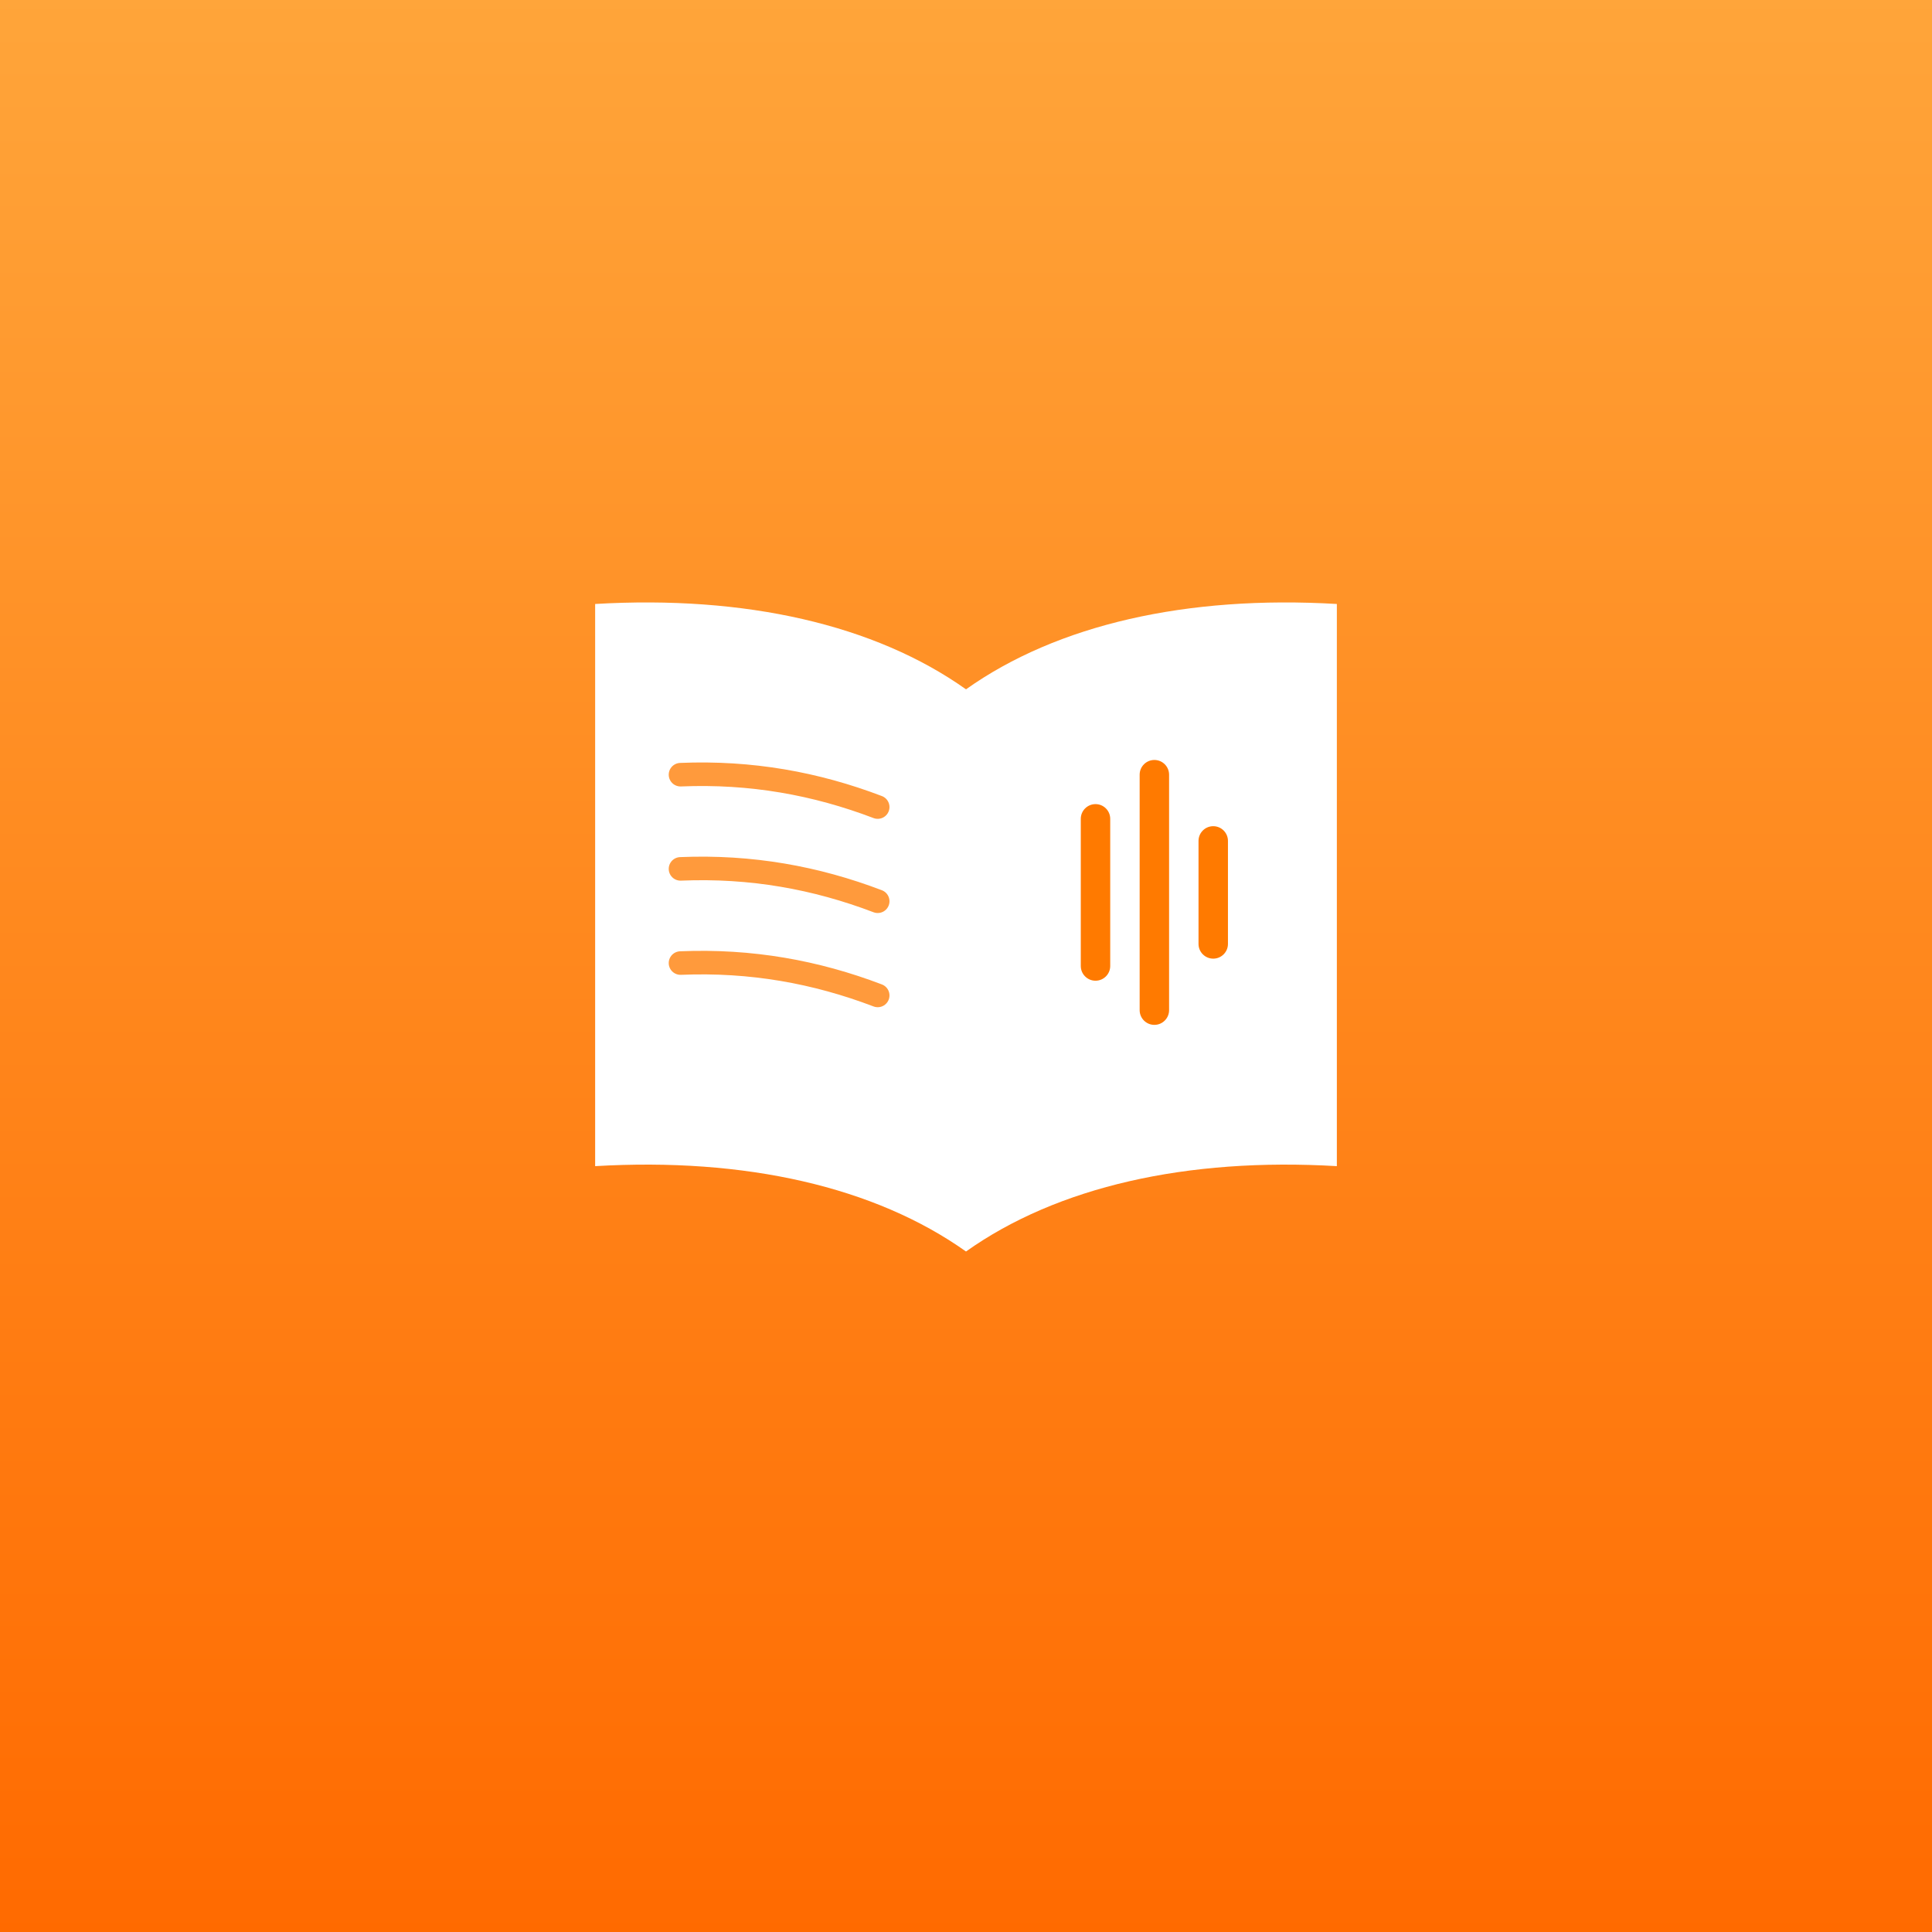
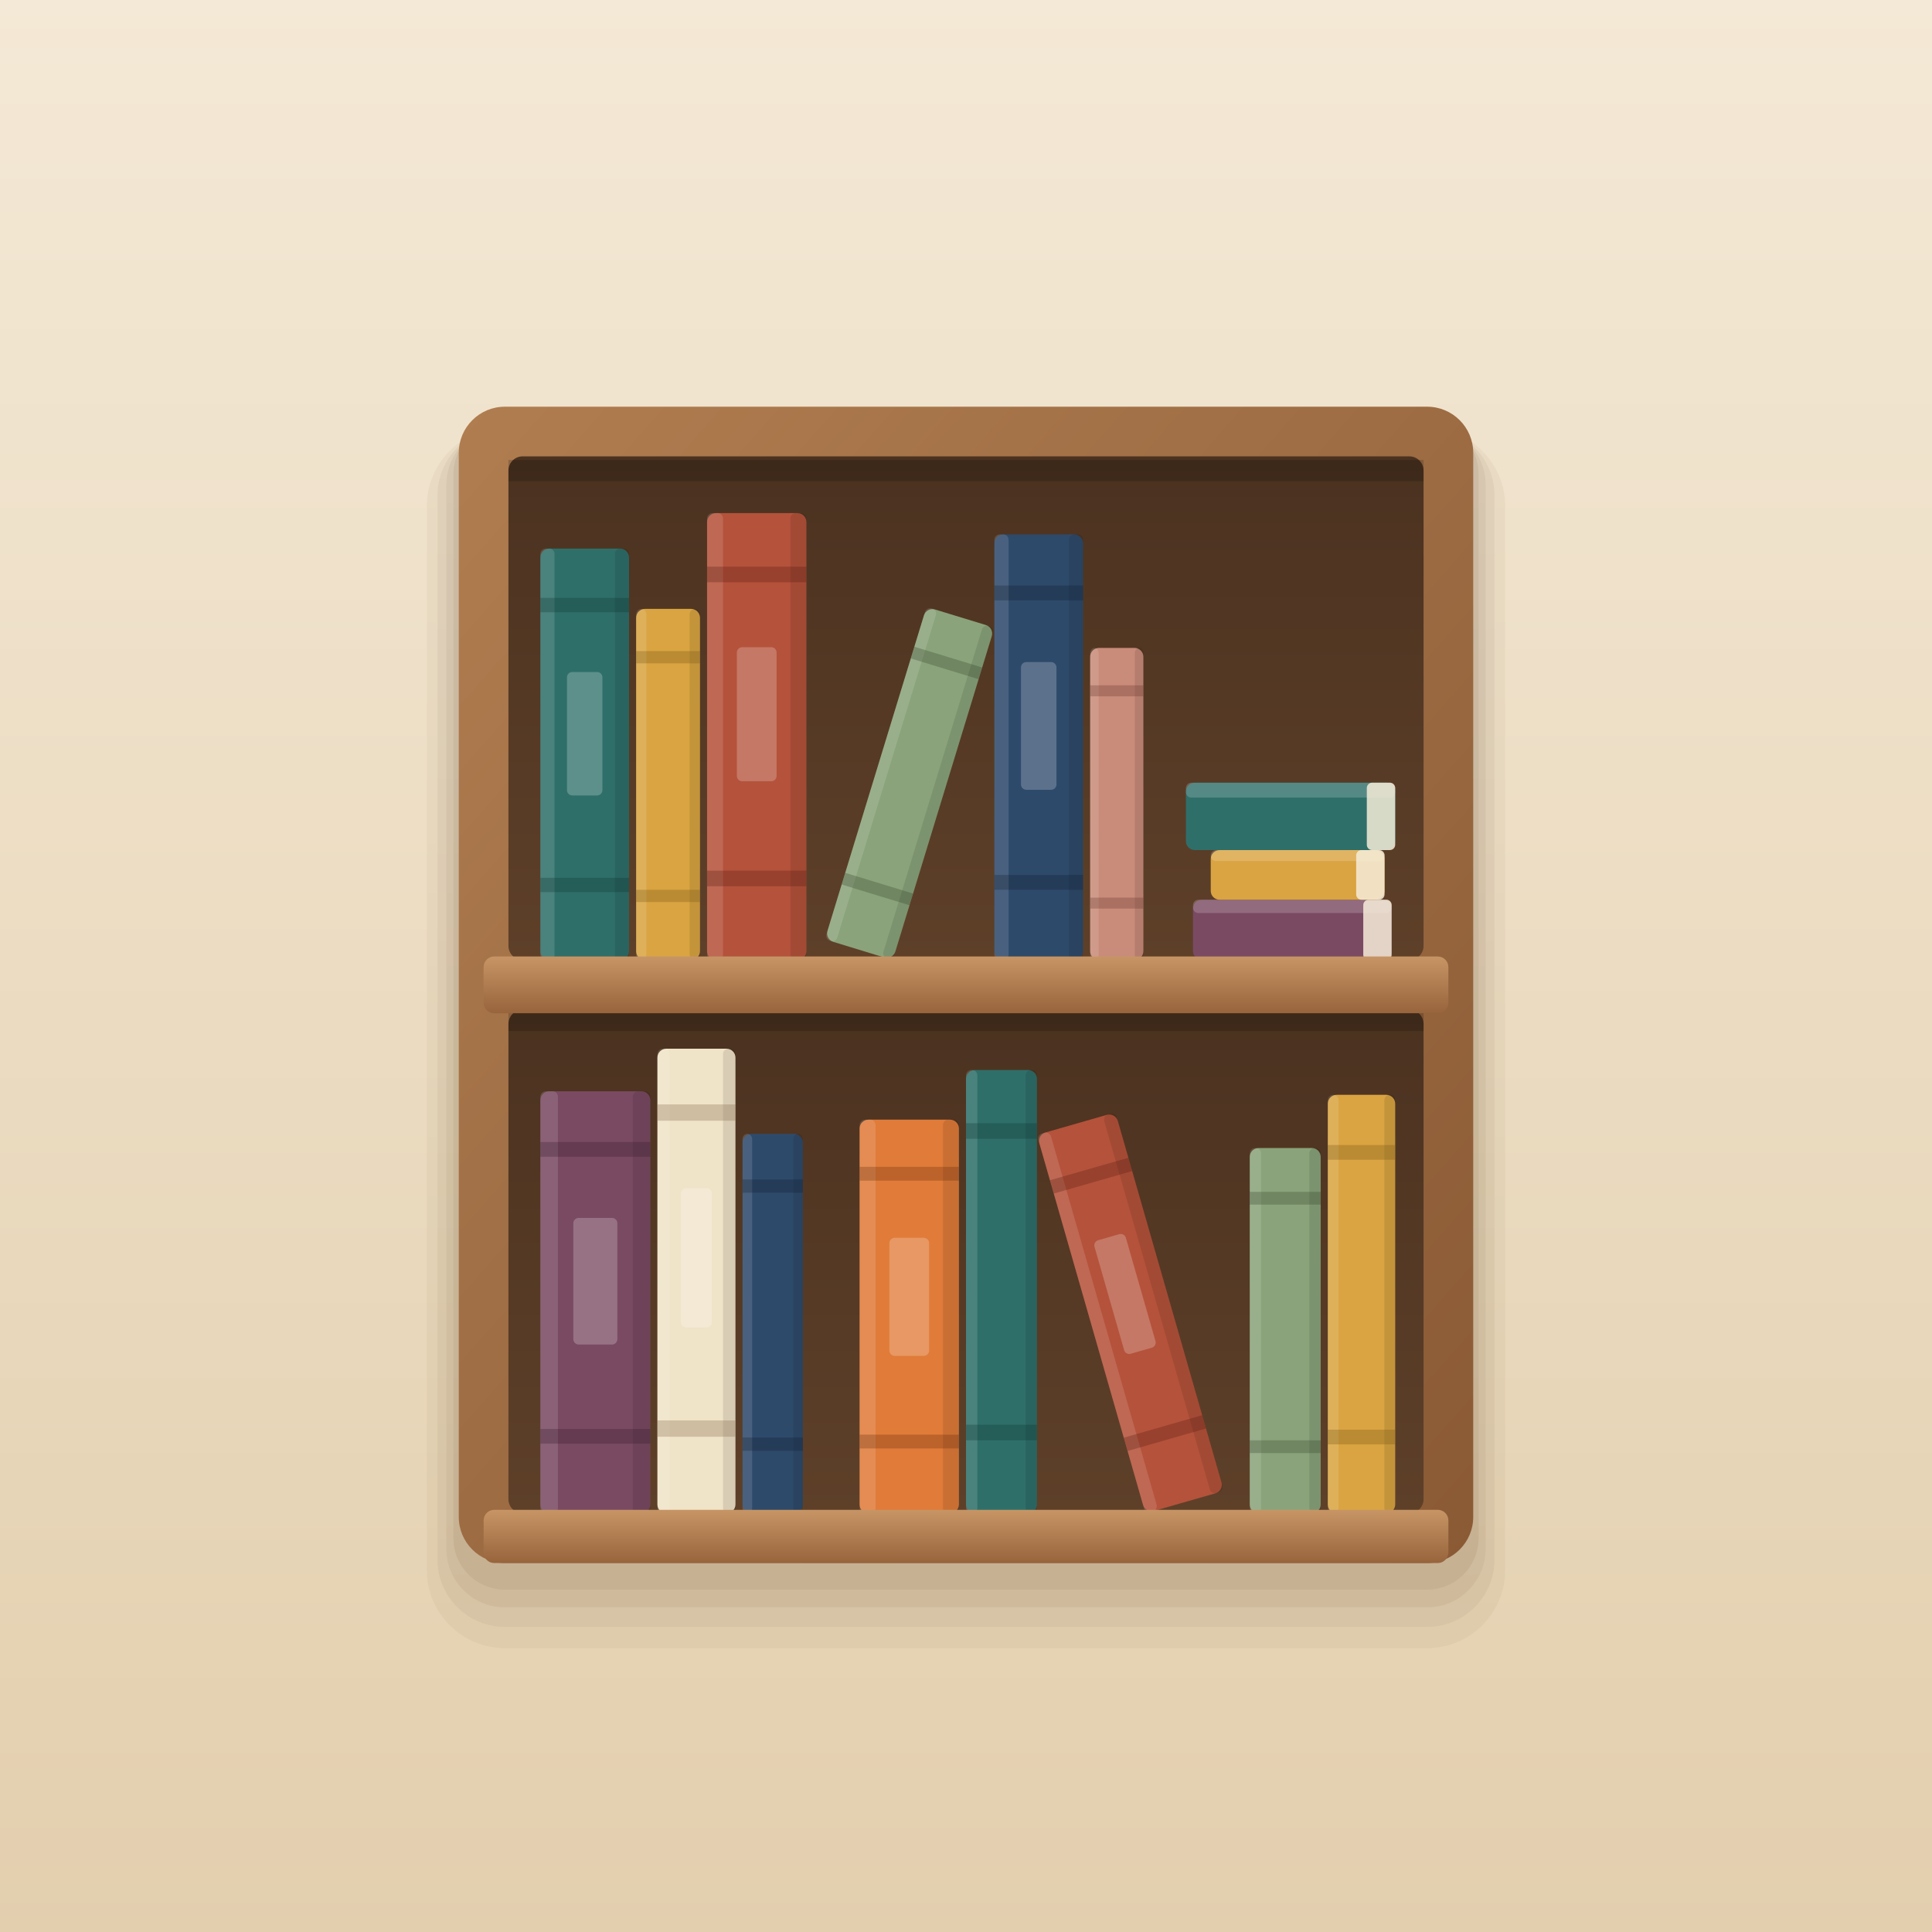
<svg xmlns="http://www.w3.org/2000/svg" viewBox="0 0 1024 1024">
  <defs>
    <linearGradient id="bg" x1="0" y1="0" x2="0" y2="1">
-       <stop offset="0" stop-color="#ffa53a" />
-       <stop offset="1" stop-color="#ff6a00" />
+       <stop offset="0" stop-color="#f4e9d6" />
+       <stop offset="1" stop-color="#e3cfae" />
    </linearGradient>
+     <linearGradient id="wood" x1="0" y1="0" x2="1" y2="1">
+       <stop offset="0" stop-color="#b07d50" />
+       <stop offset="1" stop-color="#8a5a35" />
+     </linearGradient>
+     <linearGradient id="plank" x1="0" y1="0" x2="0" y2="1">
+       <stop offset="0" stop-color="#c79565" />
+       <stop offset="1" stop-color="#97643c" />
+     </linearGradient>
+     <linearGradient id="back" x1="0" y1="0" x2="0" y2="1">
+       <stop offset="0" stop-color="#4b3220" />
+       <stop offset="1" stop-color="#5e4029" />
+     </linearGradient>
+     <filter id="sh" x="-10%" y="-10%" width="120%" height="125%">
+       <feDropShadow dx="0" dy="16" stdDeviation="18" flood-color="#5a3a1a" flood-opacity="0.30" />
+     </filter>
  </defs>
  <rect width="1024" height="1024" fill="url(#bg)" />
-   <g transform="translate(512 512) scale(0.78) translate(-512 -540)">
-     <path d="M512 352c-62-44-150-64-252-58v382c102-6 190 14 252 58z" fill="#fff" />
-     <path d="M512 352c62-44 150-64 252-58v382c-102-6-190 14-252 58z" fill="#fff" />
-     <g fill="none" stroke="#ff9a3c" stroke-width="16" stroke-linecap="round">
-       <path d="M318 410c48-2 92 6 134 22M318 474c48-2 92 6 134 22M318 538c48-2 92 6 134 22" />
+   <g transform="translate(512 522) scale(0.94) translate(-512 -522)">
+     <rect x="208" y="208" width="608" height="688" rx="44" fill="#5a3a1a" opacity="0.05" />
+     <rect x="214" y="208" width="596" height="676" rx="38" fill="#5a3a1a" opacity="0.06" />
+     <rect x="219" y="207" width="586" height="666" rx="33" fill="#5a3a1a" opacity="0.07" />
+     <rect x="223" y="205" width="578" height="658" rx="29" fill="#5a3a1a" opacity="0.08" />
+     <rect x="226" y="196" width="572" height="652" rx="26" fill="url(#wood)" />
+     <rect x="254" y="224" width="516" height="284" rx="8" fill="url(#back)" />
+     <rect x="254" y="536" width="516" height="284" rx="8" fill="url(#back)" />
+     <rect x="272" y="276" width="50" height="232" rx="5" fill="#2f6f6a" />
+     <rect x="272" y="276" width="8.0" height="232" rx="3" fill="#fff" opacity="0.13" />
+     <rect x="314.0" y="276" width="8.0" height="232" rx="3" fill="#000" opacity="0.10" />
+     <rect x="272" y="303.8" width="50" height="8.1" fill="#0b2f2c" opacity="0.28" />
+     <rect x="272" y="461.6" width="50" height="8.1" fill="#0b2f2c" opacity="0.28" />
+     <rect x="287.0" y="345.6" width="20.0" height="69.6" rx="3" fill="#fff" opacity="0.22" />
+     <rect x="326" y="310" width="36" height="198" rx="5" fill="#d9a441" />
+     <rect x="326" y="310" width="5.8" height="198" rx="3" fill="#fff" opacity="0.13" />
+     <rect x="356.2" y="310" width="5.8" height="198" rx="3" fill="#000" opacity="0.10" />
+     <rect x="326" y="333.8" width="36" height="6.9" fill="#6b4a10" opacity="0.28" />
+     <rect x="326" y="468.4" width="36" height="6.9" fill="#6b4a10" opacity="0.28" />
+     <rect x="366" y="256" width="56" height="252" rx="5" fill="#b5523b" />
+     <rect x="366" y="256" width="9.0" height="252" rx="3" fill="#fff" opacity="0.13" />
+     <rect x="413.0" y="256" width="9.0" height="252" rx="3" fill="#000" opacity="0.10" />
+     <rect x="366" y="286.2" width="56" height="8.8" fill="#4a160c" opacity="0.28" />
+     <rect x="366" y="457.6" width="56" height="8.8" fill="#4a160c" opacity="0.28" />
+     <rect x="382.8" y="331.6" width="22.4" height="75.6" rx="3" fill="#fff" opacity="0.22" />
+     <g transform="rotate(17 470.6951 508)">
+       <rect x="430.695" y="312" width="40" height="196" rx="5" fill="#8aa37b" />
+       <rect x="430.695" y="312" width="6.4" height="196" rx="3" fill="#fff" opacity="0.13" />
+       <rect x="464.3" y="312" width="6.4" height="196" rx="3" fill="#000" opacity="0.10" />
+       <rect x="430.695" y="335.5" width="40" height="6.9" fill="#2b3a22" opacity="0.28" />
+       <rect x="430.695" y="468.8" width="40" height="6.9" fill="#2b3a22" opacity="0.28" />
    </g>
-     <g fill="#ff7a00">
-       <rect x="590" y="430" width="20" height="120" rx="10" />
-       <rect x="630" y="400" width="20" height="180" rx="10" />
-       <rect x="670" y="445" width="20" height="90" rx="10" />
+     <rect x="528" y="268" width="50" height="240" rx="5" fill="#2e4a6b" />
+     <rect x="528" y="268" width="8.0" height="240" rx="3" fill="#fff" opacity="0.13" />
+     <rect x="570.0" y="268" width="8.0" height="240" rx="3" fill="#000" opacity="0.10" />
+     <rect x="528" y="296.8" width="50" height="8.4" fill="#0e1a2a" opacity="0.28" />
+     <rect x="528" y="460.0" width="50" height="8.4" fill="#0e1a2a" opacity="0.28" />
+     <rect x="543.0" y="340.0" width="20.0" height="72.0" rx="3" fill="#fff" opacity="0.22" />
+     <rect x="582" y="332" width="30" height="176" rx="5" fill="#c98b7a" />
+     <rect x="582" y="332" width="4.8" height="176" rx="3" fill="#fff" opacity="0.13" />
+     <rect x="607.2" y="332" width="4.8" height="176" rx="3" fill="#000" opacity="0.10" />
+     <rect x="582" y="353.1" width="30" height="6.2" fill="#5a2a20" opacity="0.28" />
+     <rect x="582" y="472.8" width="30" height="6.2" fill="#5a2a20" opacity="0.28" />
+     <rect x="640" y="474" width="112" height="34" rx="5" fill="#7a4a63" />
+     <rect x="640" y="474" width="112" height="7.5" rx="3" fill="#fff" opacity="0.18" />
+     <rect x="736" y="474" width="16" height="34" rx="3" fill="#f6ecd8" opacity="0.85" />
+     <rect x="650" y="446" width="98" height="28" rx="5" fill="#d9a441" />
+     <rect x="650" y="446" width="98" height="6.2" rx="3" fill="#fff" opacity="0.18" />
+     <rect x="732" y="446" width="16" height="28" rx="3" fill="#f6ecd8" opacity="0.85" />
+     <rect x="636" y="408" width="118" height="38" rx="5" fill="#2f6f6a" />
+     <rect x="636" y="408" width="118" height="8.4" rx="3" fill="#fff" opacity="0.18" />
+     <rect x="738" y="408" width="16" height="38" rx="3" fill="#f6ecd8" opacity="0.85" />
+     <rect x="272" y="582" width="62" height="238" rx="5" fill="#7a4a63" />
+     <rect x="272" y="582" width="9.9" height="238" rx="3" fill="#fff" opacity="0.13" />
+     <rect x="324.1" y="582" width="9.9" height="238" rx="3" fill="#000" opacity="0.10" />
+     <rect x="272" y="610.6" width="62" height="8.3" fill="#2e1424" opacity="0.28" />
+     <rect x="272" y="772.4" width="62" height="8.3" fill="#2e1424" opacity="0.28" />
+     <rect x="290.6" y="653.4" width="24.8" height="71.4" rx="3" fill="#fff" opacity="0.22" />
+     <rect x="338" y="558" width="44" height="262" rx="5" fill="#efe3c8" />
+     <rect x="338" y="558" width="7.0" height="262" rx="3" fill="#fff" opacity="0.13" />
+     <rect x="375.0" y="558" width="7.0" height="262" rx="3" fill="#000" opacity="0.10" />
+     <rect x="338" y="589.4" width="44" height="9.2" fill="#7a5a3a" opacity="0.28" />
+     <rect x="338" y="767.6" width="44" height="9.2" fill="#7a5a3a" opacity="0.28" />
+     <rect x="351.2" y="636.6" width="17.6" height="78.6" rx="3" fill="#fff" opacity="0.22" />
+     <rect x="386" y="606" width="34" height="214" rx="5" fill="#2e4a6b" />
+     <rect x="386" y="606" width="5.4" height="214" rx="3" fill="#fff" opacity="0.13" />
+     <rect x="414.6" y="606" width="5.4" height="214" rx="3" fill="#000" opacity="0.10" />
+     <rect x="386" y="631.7" width="34" height="7.5" fill="#0e1a2a" opacity="0.28" />
+     <rect x="386" y="777.2" width="34" height="7.5" fill="#0e1a2a" opacity="0.28" />
+     <rect x="452" y="598" width="56" height="222" rx="5" fill="#e07b39" />
+     <rect x="452" y="598" width="9.0" height="222" rx="3" fill="#fff" opacity="0.13" />
+     <rect x="499.0" y="598" width="9.0" height="222" rx="3" fill="#000" opacity="0.10" />
+     <rect x="452" y="624.6" width="56" height="7.8" fill="#5a2408" opacity="0.28" />
+     <rect x="452" y="775.6" width="56" height="7.8" fill="#5a2408" opacity="0.28" />
+     <rect x="468.8" y="664.6" width="22.4" height="66.6" rx="3" fill="#fff" opacity="0.22" />
+     <rect x="512" y="570" width="40" height="250" rx="5" fill="#2f6f6a" />
+     <rect x="512" y="570" width="6.4" height="250" rx="3" fill="#fff" opacity="0.13" />
+     <rect x="545.6" y="570" width="6.4" height="250" rx="3" fill="#000" opacity="0.10" />
+     <rect x="512" y="600.0" width="40" height="8.8" fill="#0b2f2c" opacity="0.28" />
+     <rect x="512" y="770.0" width="40" height="8.8" fill="#0b2f2c" opacity="0.28" />
+     <g transform="rotate(-16 613.1915 820)">
+       <rect x="613.191" y="598" width="46" height="222" rx="5" fill="#b5523b" />
+       <rect x="613.191" y="598" width="7.4" height="222" rx="3" fill="#fff" opacity="0.13" />
+       <rect x="651.8" y="598" width="7.4" height="222" rx="3" fill="#000" opacity="0.10" />
+       <rect x="613.191" y="624.6" width="46" height="7.8" fill="#4a160c" opacity="0.28" />
+       <rect x="613.191" y="775.6" width="46" height="7.8" fill="#4a160c" opacity="0.28" />
+       <rect x="627.0" y="664.6" width="18.4" height="66.6" rx="3" fill="#fff" opacity="0.22" />
    </g>
+     <rect x="672" y="614" width="40" height="206" rx="5" fill="#8aa37b" />
+     <rect x="672" y="614" width="6.4" height="206" rx="3" fill="#fff" opacity="0.13" />
+     <rect x="705.6" y="614" width="6.4" height="206" rx="3" fill="#000" opacity="0.10" />
+     <rect x="672" y="638.7" width="40" height="7.2" fill="#2b3a22" opacity="0.28" />
+     <rect x="672" y="778.8" width="40" height="7.2" fill="#2b3a22" opacity="0.28" />
+     <rect x="716" y="584" width="38" height="236" rx="5" fill="#d9a441" />
+     <rect x="716" y="584" width="6.1" height="236" rx="3" fill="#fff" opacity="0.13" />
+     <rect x="747.9" y="584" width="6.1" height="236" rx="3" fill="#000" opacity="0.10" />
+     <rect x="716" y="612.3" width="38" height="8.3" fill="#6b4a10" opacity="0.28" />
+     <rect x="716" y="772.8" width="38" height="8.3" fill="#6b4a10" opacity="0.28" />
+     <rect x="240" y="506" width="544" height="32" rx="6" fill="url(#plank)" />
+     <rect x="254" y="538" width="516" height="10" fill="#000" opacity="0.18" />
+     <rect x="240" y="818" width="544" height="30" rx="6" fill="url(#plank)" />
+     <rect x="254" y="226" width="516" height="12" fill="#000" opacity="0.18" />
  </g>
</svg>
